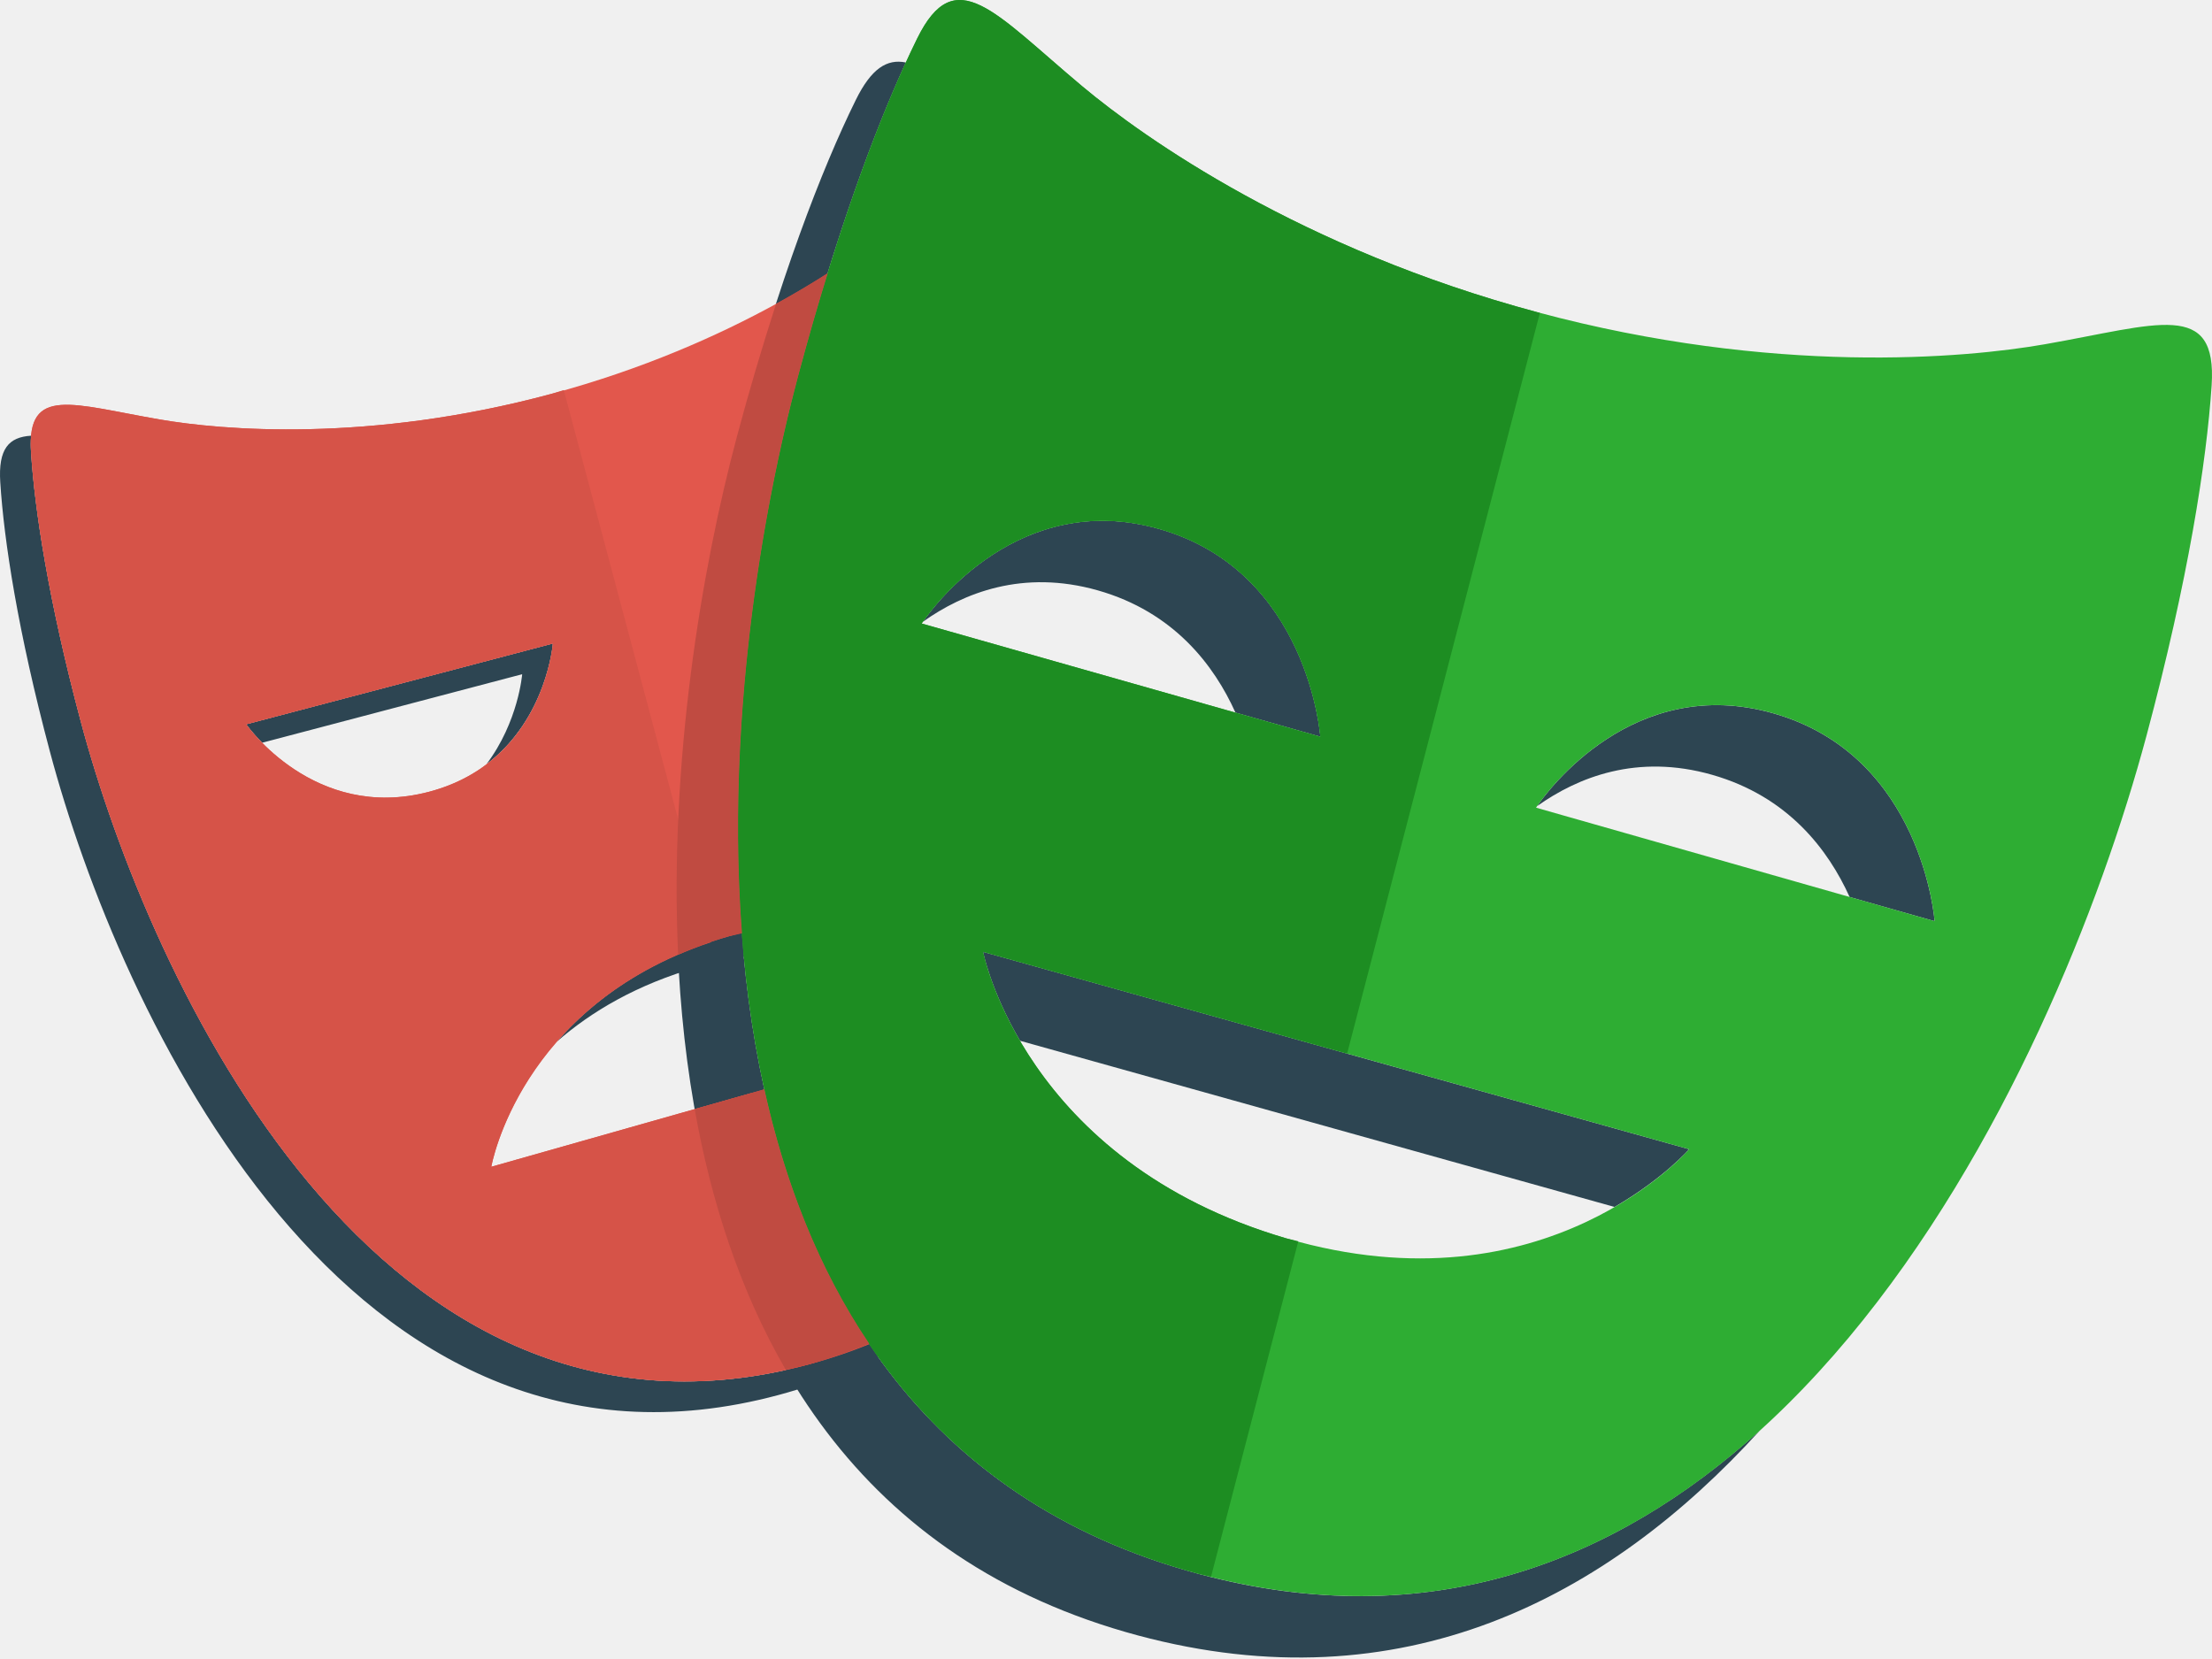
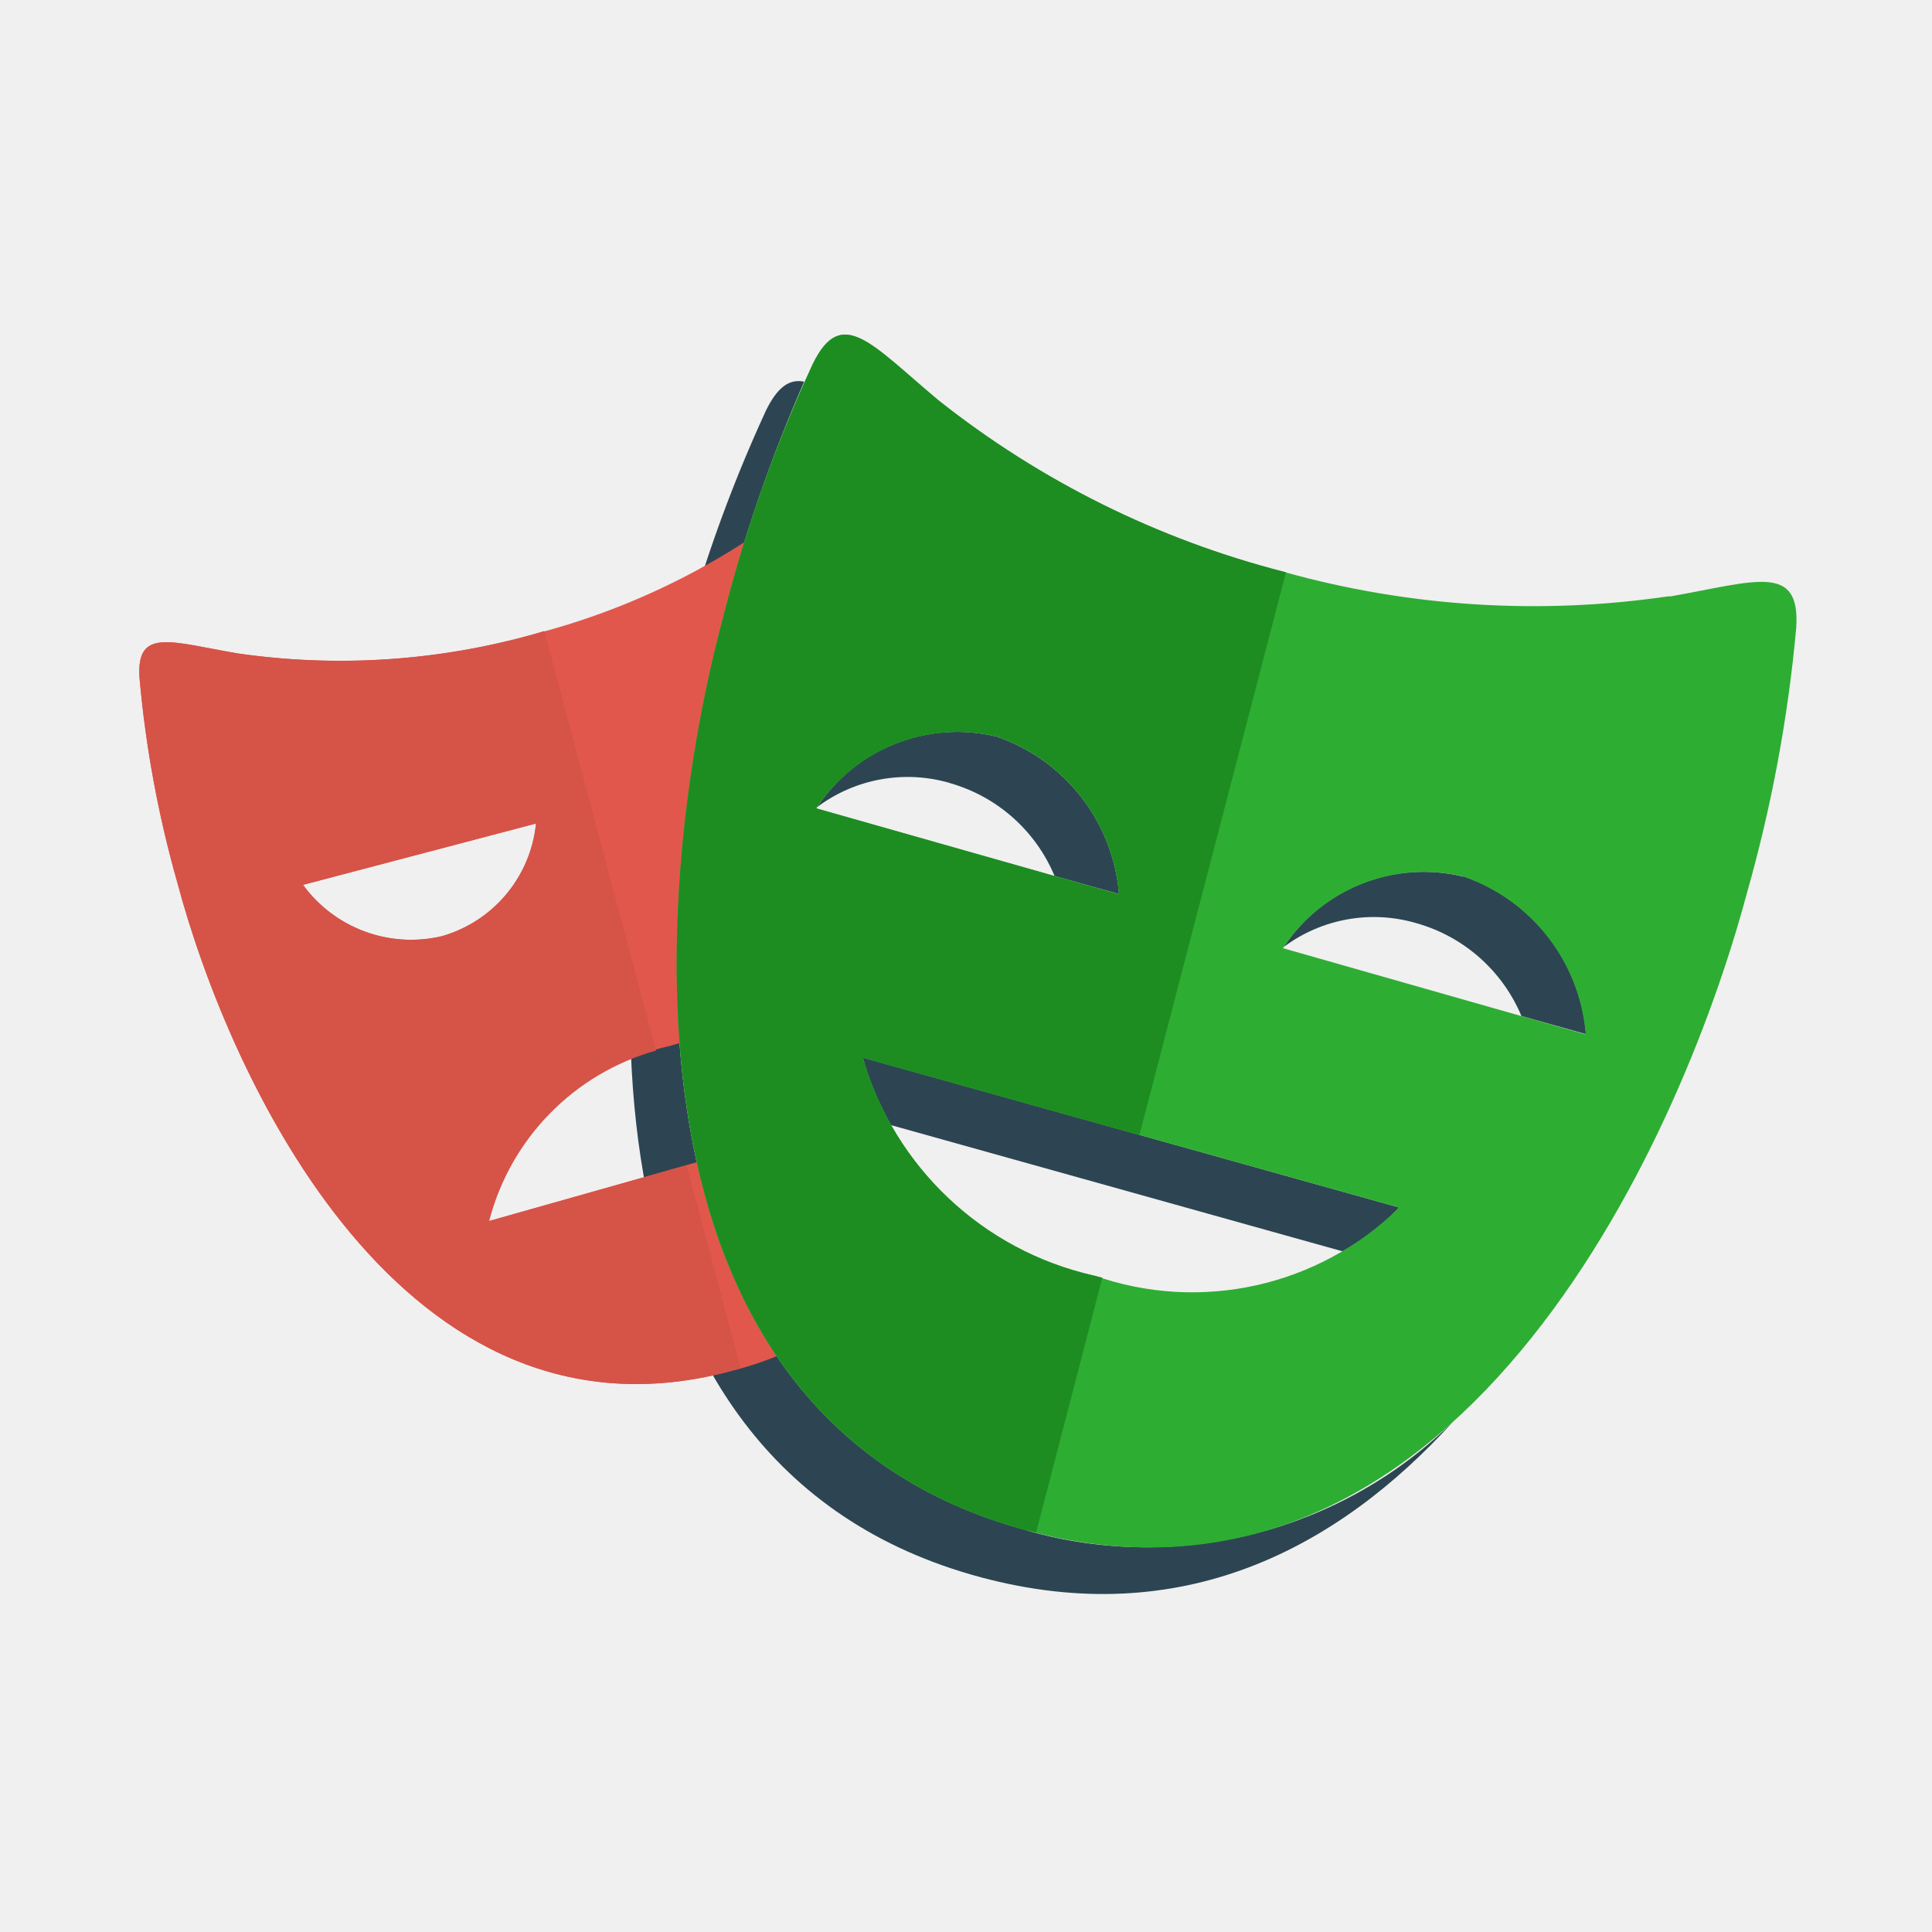
- <svg xmlns="http://www.w3.org/2000/svg" width="256" height="192" viewBox="0 0 256 192" fill="none">
-   <g clip-path="url(#clip0_2_31)">
-     <path d="M84.38 108.352C74.824 111.064 68.554 115.819 64.424 120.57C68.38 117.109 73.679 113.931 80.826 111.905C88.137 109.833 94.374 109.848 99.528 110.843V106.813C95.131 106.411 90.091 106.731 84.38 108.352ZM63.987 74.475L28.497 83.825C28.497 83.825 29.143 84.739 30.341 85.958L60.433 78.028C60.433 78.028 60.006 83.523 56.303 88.438C63.308 83.139 63.987 74.475 63.987 74.475ZM93.696 157.885C43.75 171.337 17.326 113.455 9.326 83.413C5.63 69.545 4.016 59.043 3.586 52.265C3.545 51.652 3.553 51.037 3.611 50.425C1.021 50.58 -0.22 51.927 0.032 55.82C0.462 62.593 2.076 73.095 5.772 86.967C13.769 117.005 40.196 174.887 90.142 161.435C101.013 158.506 109.18 153.172 115.312 146.362C109.66 151.466 102.588 155.485 93.696 157.885ZM103.08 39.05V42.605H122.67C122.269 41.346 121.864 40.212 121.462 39.05H103.08Z" fill="#2D4552" />
-     <path d="M127.05 68.325C135.86 70.828 140.52 77.005 142.983 82.471L152.807 85.261C152.807 85.261 151.467 66.129 134.162 61.214C117.973 56.614 108.011 70.209 106.799 71.968C111.509 68.613 118.385 65.866 127.05 68.325ZM205.247 82.559C189.043 77.939 179.085 91.562 177.891 93.296C182.604 89.945 189.477 87.197 198.138 89.667C206.935 92.173 211.59 98.343 214.061 103.813L223.898 106.613C223.898 106.613 222.537 87.478 205.247 82.559ZM195.487 133.002L113.769 110.157C113.769 110.157 114.654 114.642 118.048 120.45L186.851 139.684C192.515 136.407 195.487 133.002 195.487 133.002ZM138.832 182.176C74.127 164.828 81.949 82.386 92.419 43.32C96.73 27.22 101.162 15.254 104.838 7.232C102.645 6.781 100.828 7.936 99.034 11.586C95.13 19.5 90.14 32.387 85.312 50.427C74.845 89.493 67.022 171.933 131.724 189.281C162.221 197.451 185.98 185.034 203.69 165.532C186.88 180.758 165.416 189.295 138.832 182.176Z" fill="#2D4552" />
-     <path d="M103.081 138.565V121.928L56.858 135.036C56.858 135.036 60.273 115.19 84.38 108.352C91.691 106.28 97.929 106.294 103.081 107.289V39.05H126.226C123.706 31.263 121.268 25.268 119.22 21.102C115.833 14.207 112.361 18.778 104.479 25.371C98.927 30.009 84.896 39.904 63.781 45.593C42.667 51.287 25.596 49.777 18.474 48.543C8.377 46.801 3.096 44.583 3.59 52.264C4.02 59.038 5.633 69.541 9.33 83.412C17.326 113.451 43.754 171.332 93.7 157.88C106.746 154.365 115.954 147.416 122.337 138.56H103.081V138.564V138.565ZM28.493 83.825L63.987 74.475C63.987 74.475 62.953 88.129 49.647 91.637C36.337 95.141 28.493 83.825 28.493 83.825Z" fill="#E2574C" />
-     <path d="M236.664 39.84C227.438 41.457 205.303 43.472 177.948 36.14C150.585 28.812 132.431 15.996 125.238 9.972C115.041 1.432 110.556 -4.504 106.142 4.474C102.24 12.392 97.249 25.279 92.419 43.32C81.953 82.386 74.13 164.825 138.832 182.173C203.519 199.506 237.958 124.195 248.425 85.126C253.255 67.089 255.373 53.431 255.955 44.624C256.62 34.648 249.767 37.544 236.664 39.84ZM106.668 72.161C106.668 72.161 116.864 56.302 134.158 61.218C151.463 66.133 152.803 85.264 152.803 85.264L106.668 72.161ZM148.883 143.324C118.464 134.414 113.773 110.157 113.773 110.157L195.487 133.003C195.487 132.999 178.993 152.123 148.883 143.323V143.324ZM177.773 93.474C177.773 93.474 187.956 77.627 205.247 82.556C222.537 87.479 223.898 106.61 223.898 106.61L177.774 93.474H177.773Z" fill="#2EAD33" />
-     <path d="M86.928 126.51L56.858 135.032C56.858 135.032 60.124 116.423 82.276 109.049L65.25 45.147L63.779 45.594C42.664 51.288 25.594 49.778 18.472 48.544C8.375 46.803 3.093 44.584 3.587 52.266C4.017 59.04 5.631 69.542 9.327 83.413C17.324 113.452 43.752 171.333 93.697 157.881L95.168 157.419L86.929 126.509L86.928 126.51ZM28.493 83.825L63.987 74.474C63.987 74.474 62.953 88.128 49.647 91.636C36.337 95.14 28.493 83.825 28.493 83.825Z" fill="#D65348" />
-     <path d="M150.255 143.658L148.879 143.323C118.46 134.413 113.769 110.157 113.769 110.157L155.906 121.935L178.214 36.211L177.944 36.141C150.582 28.812 132.428 15.996 125.234 9.971C115.038 1.431 110.552 -4.504 106.138 4.474C102.24 12.392 97.249 25.279 92.419 43.32C81.953 82.386 74.13 164.825 138.832 182.172L140.158 182.472L150.255 143.658ZM106.668 72.16C106.668 72.16 116.864 56.301 134.158 61.217C151.463 66.132 152.803 85.263 152.803 85.263L106.668 72.16Z" fill="#1D8D22" />
-     <path d="M88.46 126.072L80.396 128.361C82.302 139.101 85.66 149.408 90.93 158.513C91.848 158.311 92.758 158.137 93.692 157.881C96.141 157.221 98.412 156.402 100.598 155.51C94.708 146.77 90.812 136.706 88.46 126.072ZM85.312 50.428C81.168 65.895 77.46 88.158 78.481 110.488C80.307 109.695 82.237 108.956 84.381 108.348L85.873 108.014C84.053 84.162 87.987 59.857 92.419 43.32C93.47 39.398 94.594 35.496 95.792 31.616C93.84 32.864 91.848 34.047 89.818 35.163C88.184 40.212 86.682 45.301 85.312 50.428Z" fill="#C04B41" />
-   </g>
-   <defs>
-     <clipPath id="clip0_2_31">
-       <rect width="256" height="192" fill="white" />
-     </clipPath>
-   </defs>
+ <svg xmlns="http://www.w3.org/2000/svg" viewBox="0 0 32 32">
+   <path d="M15.735,12.971a2.667,2.667,0,0,1,1.732,1.538l1.068.3A3.021,3.021,0,0,0,16.508,12.2a2.78,2.78,0,0,0-2.975,1.169,2.5,2.5,0,0,1,2.2-.4Zm8.5,1.548a2.776,2.776,0,0,0-2.974,1.167,2.494,2.494,0,0,1,2.2-.395A2.671,2.671,0,0,1,25.2,16.829l1.07.3a3.027,3.027,0,0,0-2.028-2.615ZM23.176,20l-8.885-2.484a4,4,0,0,0,.465,1.119l7.481,2.091A3.988,3.988,0,0,0,23.176,20Zm-6.16,5.346c-7.035-1.886-6.185-10.85-5.046-15.1a25.458,25.458,0,0,1,1.35-3.924c-.238-.049-.436.077-.631.473A23.877,23.877,0,0,0,11.2,11.025c-1.138,4.247-1.989,13.211,5.046,15.1,3.316.888,5.9-.462,7.825-2.582a7.23,7.23,0,0,1-7.052,1.81Z" style="fill: #2d4552" />
+   <path d="M13.129,20.608V18.8L8.1,20.224a4,4,0,0,1,2.992-2.9,4.349,4.349,0,0,1,2.033-.116V9.788h2.516a15.072,15.072,0,0,0-.762-1.951c-.368-.75-.746-.253-1.6.464a11.939,11.939,0,0,1-4.425,2.2,11.877,11.877,0,0,1-4.926.321c-1.1-.189-1.672-.43-1.618.4a18.314,18.314,0,0,0,.624,3.387c.869,3.266,3.743,9.559,9.173,8.1a5.455,5.455,0,0,0,3.114-2.1H13.129Zm-8.11-5.952L8.878,13.64a2.166,2.166,0,0,1-1.559,1.866A2.215,2.215,0,0,1,5.019,14.656Z" style="fill: #e2574c" />
+   <path d="M27.653,9.874a15.366,15.366,0,0,1-6.384-.4,15.358,15.358,0,0,1-5.731-2.845c-1.109-.929-1.6-1.574-2.076-.6a23.9,23.9,0,0,0-1.492,4.224c-1.138,4.247-1.988,13.211,5.046,15.1s10.778-6.3,11.916-10.552a23.977,23.977,0,0,0,.819-4.4c.072-1.085-.673-.77-2.1-.52ZM13.519,13.388a2.8,2.8,0,0,1,2.989-1.19,3.021,3.021,0,0,1,2.027,2.614Zm4.59,7.737a5.163,5.163,0,0,1-3.817-3.606L23.176,20a4.887,4.887,0,0,1-5.067,1.122Zm3.141-5.42a2.8,2.8,0,0,1,2.987-1.187,3.027,3.027,0,0,1,2.028,2.615L21.25,15.705Z" style="fill: #2ead33" />
+   <path d="M11.373,19.3,8.1,20.224A3.97,3.97,0,0,1,10.867,17.4L9.015,10.451l-.16.049a11.876,11.876,0,0,1-4.926.321c-1.1-.189-1.672-.43-1.618.4a18.315,18.315,0,0,0,.624,3.387c.869,3.266,3.743,9.559,9.173,8.1l.16-.05ZM5.019,14.656,8.878,13.64a2.166,2.166,0,0,1-1.559,1.866A2.215,2.215,0,0,1,5.019,14.656Z" style="fill: #d65348" />
+   <path d="M18.258,21.162l-.15-.036a5.163,5.163,0,0,1-3.817-3.606L18.872,18.8,21.3,9.479l-.029-.008a15.359,15.359,0,0,1-5.731-2.845c-1.109-.929-1.6-1.574-2.076-.6a23.937,23.937,0,0,0-1.492,4.224c-1.138,4.247-1.988,13.211,5.046,15.1l.144.032Zm-4.739-7.773a2.8,2.8,0,0,1,2.989-1.19,3.021,3.021,0,0,1,2.027,2.614ZM.094-.542" style="fill: #1d8d22" />
</svg>
